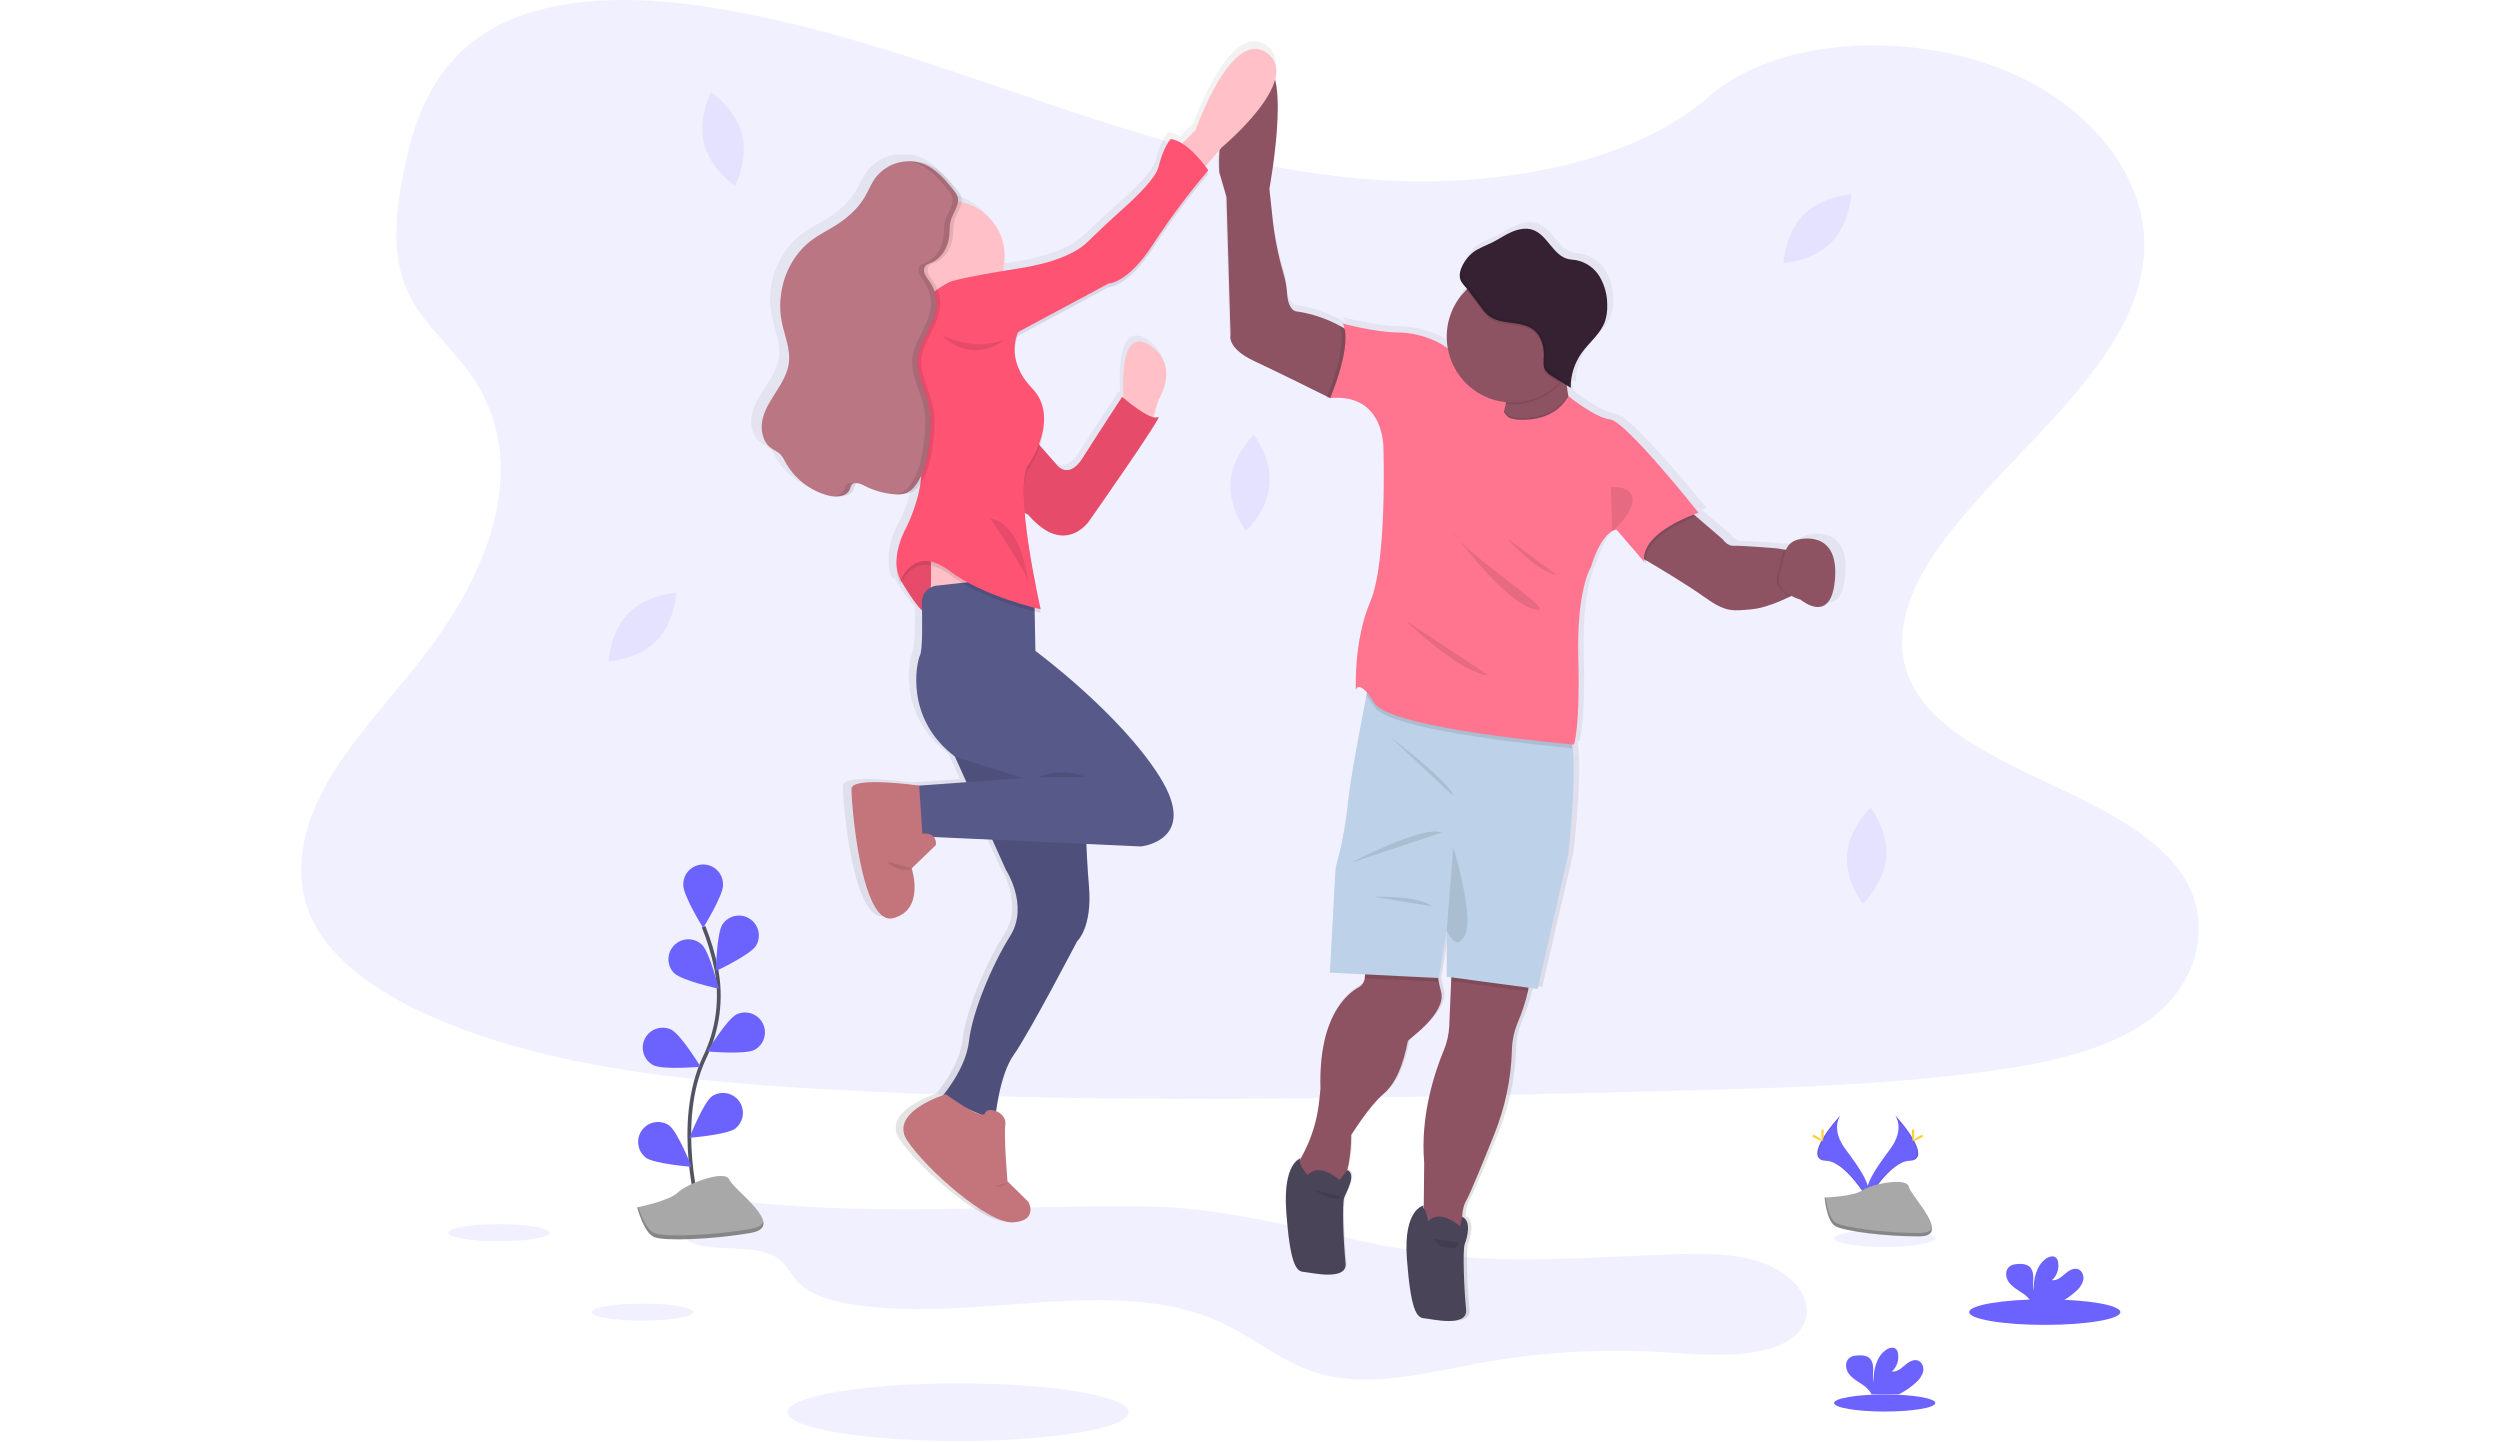
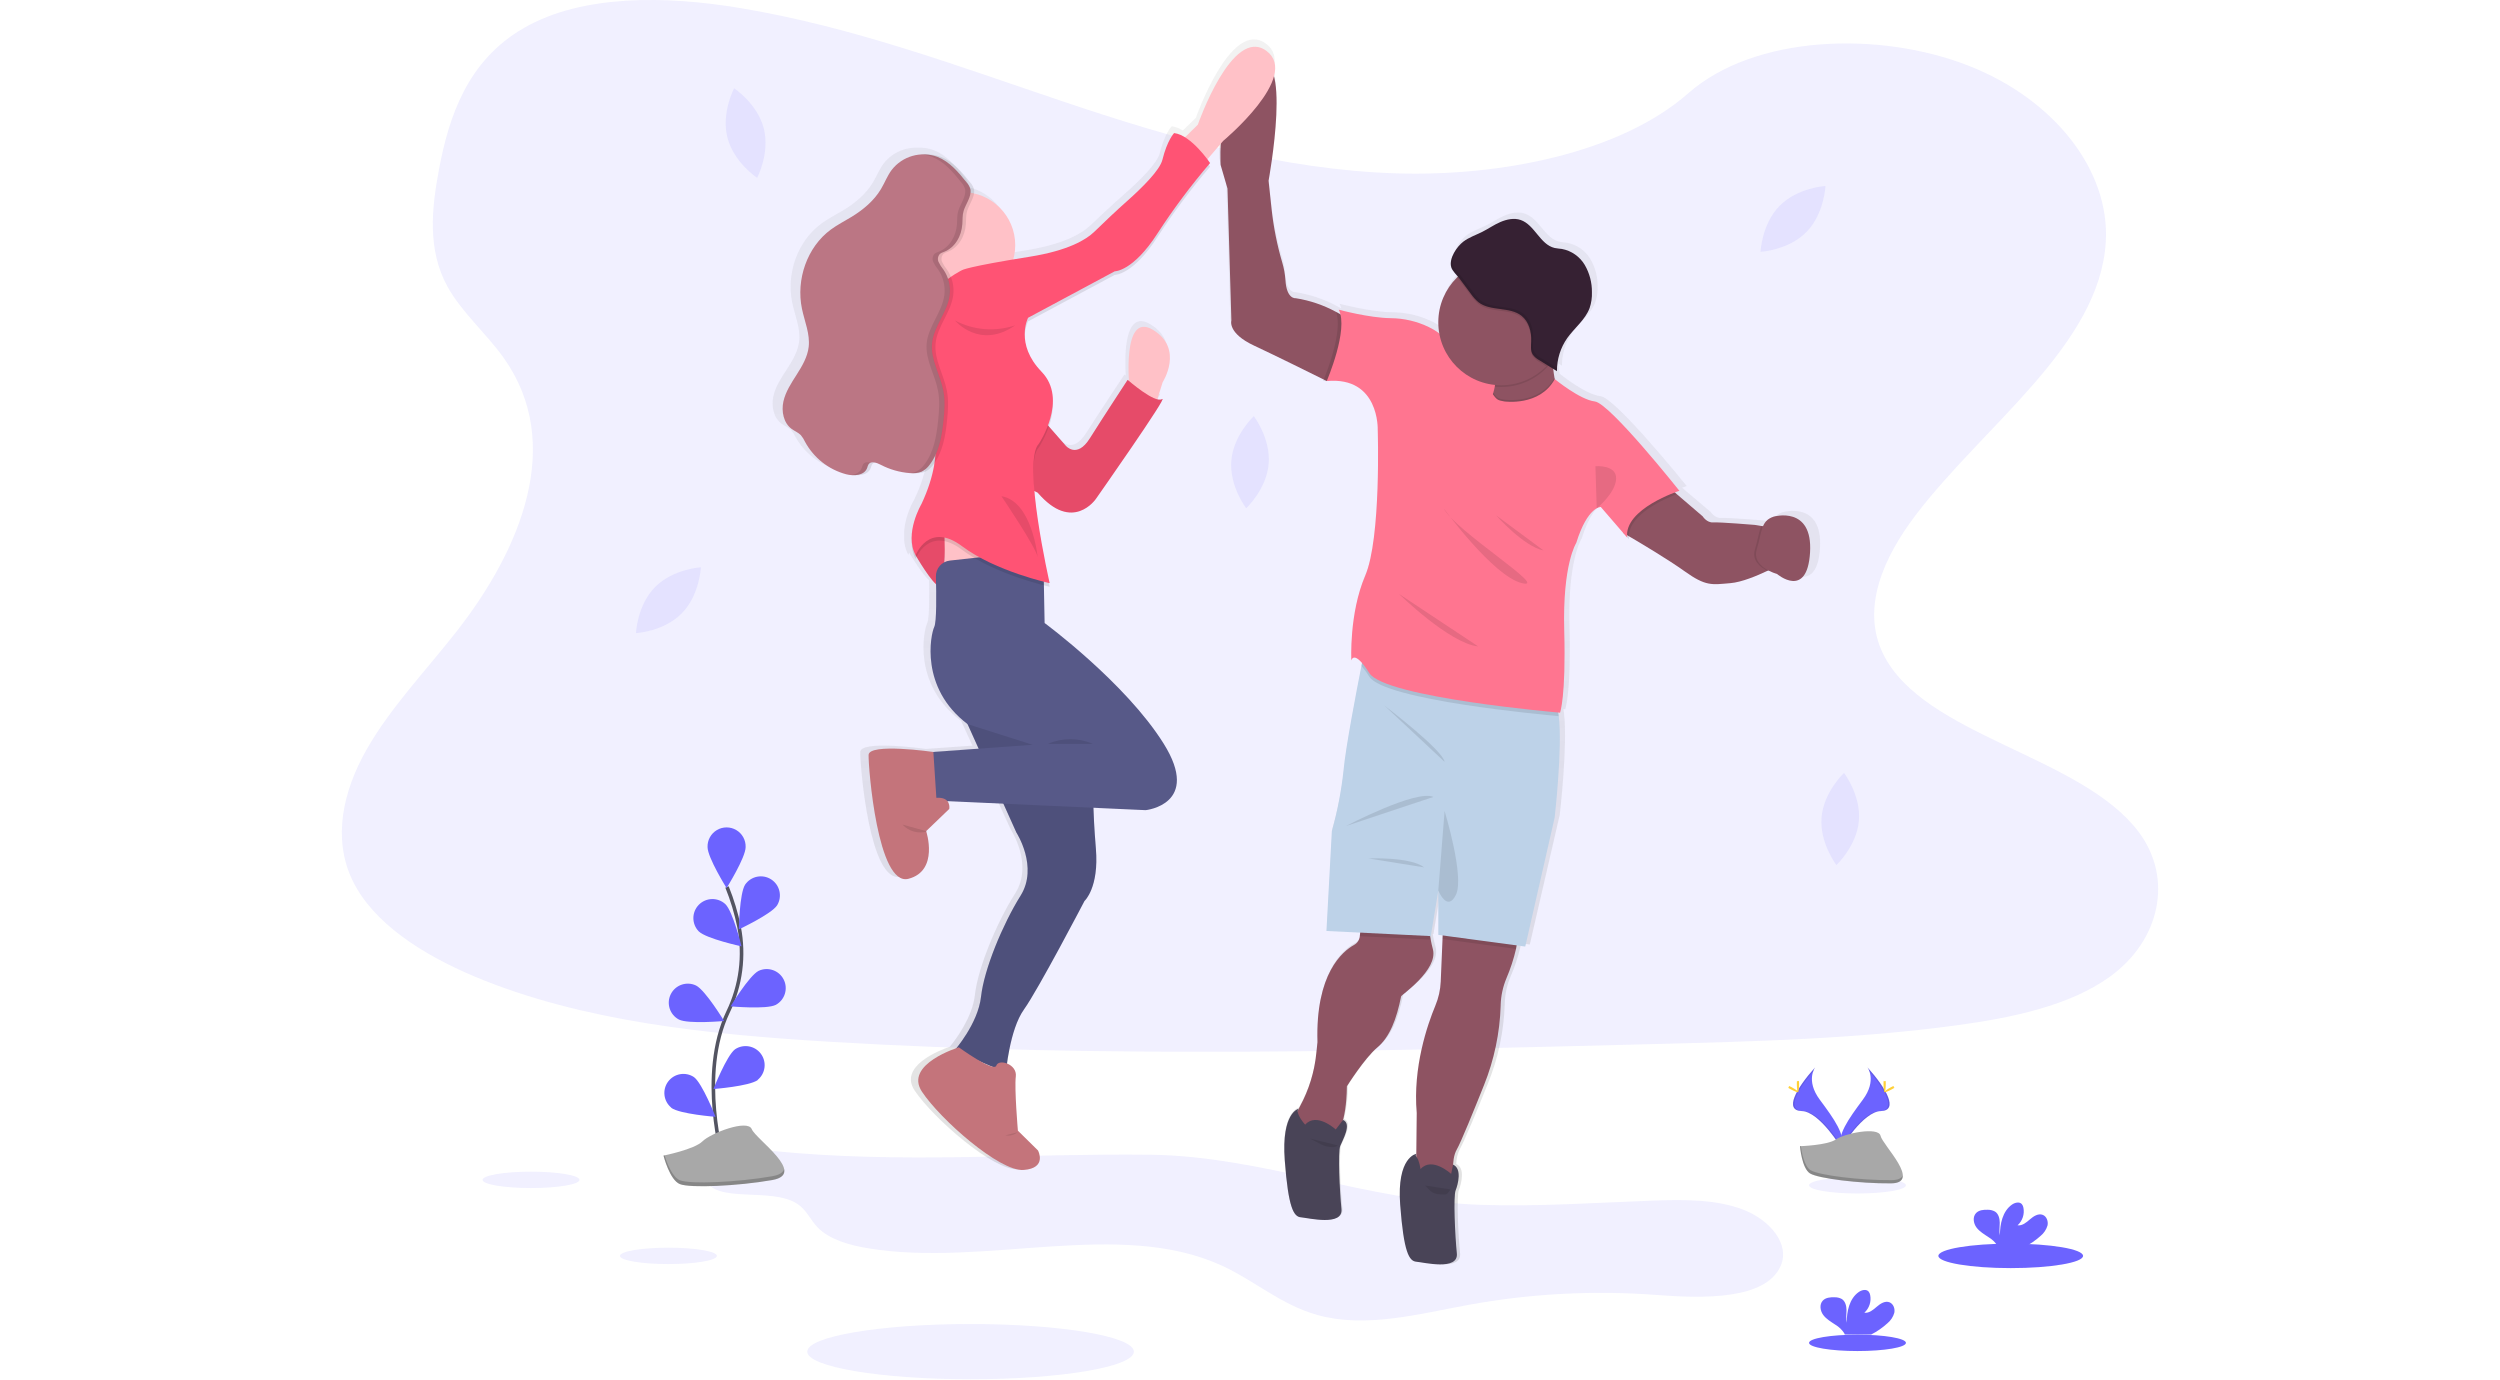
- <svg xmlns="http://www.w3.org/2000/svg" id="dcc22515-6e5c-427c-a472-433a07234f27" data-name="Layer 1" width="809.54" height="466.62" viewBox="0 0 1009.54 766.62">
+ <svg xmlns="http://www.w3.org/2000/svg" id="dcc22515-6e5c-427c-a472-433a07234f27" data-name="Layer 1" width="809.54" height="446.62" viewBox="0 0 1009.54 766.62">
  <defs>
    <linearGradient id="43242edf-68b9-436b-b935-0b4e021271d5" x1="625.8" y1="769.51" x2="625.8" y2="88.59" gradientUnits="userSpaceOnUse">
      <stop offset="0" stop-color="gray" stop-opacity="0.25" />
      <stop offset="0.54" stop-color="gray" stop-opacity="0.12" />
      <stop offset="1" stop-color="gray" stop-opacity="0.1" />
    </linearGradient>
  </defs>
  <path d="M335.05,706.45c-8.5-.86-17.38-1.78-25.43.47s-14.72,8.82-12.33,15.1c5.34,14,36.68,4.25,51.13,13.82,5.16,3.42,7.17,8.8,11.2,13,6.52,6.82,17.73,10,28.55,11.75,65,10.51,139.1-16.54,196.07,9.51,18.45,8.44,33,21.87,53.23,27.5,26.8,7.46,56.15-.51,83.88-5.62a410.28,410.28,0,0,1,104.89-5.5c25.93,2,60.42,2.67,68.72-16.16C900.3,758.21,889,744.73,874,739s-32.56-5.55-49.31-5c-32.33,1.16-64.67,3.5-97,2.36-62.52-2.22-121.58-27-182.46-27.82C474.33,707.68,406.28,713.63,335.05,706.45Z" transform="translate(-95.23 -66.69)" fill="#6c63ff" opacity="0.1" />
  <path d="M269.32,393c-10,10.11-10.61,25.61-10.61,25.61s15.49-.88,25.45-11S294.78,382,294.78,382,279.28,382.91,269.32,393Z" transform="translate(-95.23 -66.69)" fill="#6c63ff" opacity="0.1" />
  <path d="M309.57,143.24c3.53,13.75,16.48,22.3,16.48,22.3s7.23-13.73,3.7-27.48-16.48-22.29-16.48-22.29S306,129.5,309.57,143.24Z" transform="translate(-95.23 -66.69)" fill="#6c63ff" opacity="0.1" />
  <path d="M894.41,181.06c-10,10.11-10.62,25.61-10.62,25.61s15.5-.88,25.46-11,10.61-25.62,10.61-25.62S904.37,171,894.41,181.06Z" transform="translate(-95.23 -66.69)" fill="#6c63ff" opacity="0.1" />
  <path d="M589.62,322.74c-1.16,14.14,8.27,26.46,8.27,26.46s11.33-10.61,12.49-24.76S602.11,298,602.11,298,590.78,308.59,589.62,322.74Z" transform="translate(-95.23 -66.69)" fill="#6c63ff" opacity="0.1" />
  <path d="M917.68,521.05c-1.16,14.14,8.27,26.46,8.27,26.46s11.33-10.61,12.49-24.75-8.27-26.46-8.27-26.46S918.84,506.91,917.68,521.05Z" transform="translate(-95.23 -66.69)" fill="#6c63ff" opacity="0.1" />
  <path d="M681.78,163.07c-64.72-1.95-126.36-20-185.22-39.8S379.4,81.58,316.23,71.1c-40.63-6.74-87.1-7.69-119.83,11.16-31.51,18.13-41.69,49.44-47.16,78.49-4.12,21.85-6.54,44.85,4.74,65.31,7.84,14.21,21.74,26.15,31.36,39.75,33.47,47.35,9.81,105.73-26.45,152-17,21.69-36.75,42.37-49.88,65.46s-19.2,49.53-7.71,73.07c11.38,23.34,38.51,40.87,67.9,53.2,59.69,25,130,32.21,198.61,36.27,151.83,9,304.46,5.1,456.69,1.2,56.34-1.44,112.92-2.9,168.34-10.44,30.78-4.18,62.55-10.82,84.9-26.86,28.36-20.36,35.39-54.83,16.38-80.36-31.88-42.81-120-53.45-142.31-99.4-12.26-25.29.33-53.46,18.16-76.92,38.24-50.32,102.33-94.47,105.7-152,2.32-39.5-28.49-79.06-76.13-97.75-49.93-19.6-119.18-17.13-156,15.3C805.59,151.93,738.93,164.78,681.78,163.07Z" transform="translate(-95.23 -66.69)" fill="#6c63ff" opacity="0.1" />
  <path d="M896.32,351.32a9,9,0,0,0-6.14,5.41l-1-.16-3.73-.6s-19.76-1.63-23.45-1.38-6-3.39-6-3.39l-14.69-12.43-1.14-1c1.59-.6,2.58-.91,2.58-.91s-39.42-49-47.92-49.95-22.55-12.39-22.69-12.5l-.15-.78c-.31-1.65-.54-3.32-.71-5l2.09,1.28h0c0-.58,0-1.16.06-1.74h0a31.64,31.64,0,0,1,5.88-16.8c4.11-5.7,10.19-10.18,12.62-16.75a24.21,24.21,0,0,0,1.29-8.79,29.3,29.3,0,0,0-4.1-15.29,19.1,19.1,0,0,0-12.9-8.9c-1.4-.22-2.83-.25-4.21-.57-8.21-1.93-11.23-12.94-19.21-15.64-3.72-1.26-7.86-.43-11.45,1.13s-6.84,3.8-10.35,5.53-7.49,3-10.68,5.45c-.33.25-.68.55-1,.86h0l-.63.61h0a22.64,22.64,0,0,0-3.41,4.45l-.15.25c-.1.17-.19.35-.28.53s-.15.28-.21.42-.16.32-.23.48l-.21.48-.18.46c-.06.17-.13.34-.18.52s-.1.29-.14.44l-.15.53-.09.43c0,.18-.07.37-.1.55s0,.27,0,.4,0,.38,0,.57,0,.25,0,.37,0,.4,0,.61,0,.2,0,.3a6.09,6.09,0,0,0,.18.87v0c.54,1.84,2.4,3.72,3.82,5.36-.16.15-.32.29-.48.45a34.86,34.86,0,0,0-10.67,25.11,34.4,34.4,0,0,0,.57,6.21,33.32,33.32,0,0,0-5.83-3.53,50.89,50.89,0,0,0-21.69-5c-12.25-.14-29.46-4.74-29.46-4.74a11.7,11.7,0,0,1,1,2.65c-.75-.43-1.56-.89-2.45-1.37a71.82,71.82,0,0,0-23-7.7s-5.1.71-5.78-10a45.41,45.41,0,0,0-1.8-9.87,168.22,168.22,0,0,1-6.06-30L610,163.52s7.7-41,3.07-58.48c1.49-5.48.65-10.5-4.26-14.11-19.37-14.26-38.91,41.24-38.91,41.24l-7.26,7.05a15.58,15.58,0,0,0-6.16-2.35s-3.91,4-6.63,14.92c-1.44,5.79-11.28,15.46-20.18,23.25-6.32,5.53-12.42,11.28-18.51,17.05-4.5,4.28-14.53,10.4-36.41,13.86-3.43.54-6.55,1.05-9.4,1.52a29.33,29.33,0,0,0,1.1-7.94,29.78,29.78,0,0,0-23.36-28.93,7.46,7.46,0,0,0,0-2.11,8.74,8.74,0,0,0-2.21-4c-4.61-5.7-9.61-11.56-16.47-14.26a21.45,21.45,0,0,0-8.89-1.43h-1.52c-.31,0-.61,0-.92,0h0a22.78,22.78,0,0,0-16.66,8.68c-2.46,3.29-3.94,7.19-6.06,10.7-3.94,6.5-10,11.51-16.57,15.47-3.95,2.39-8.1,4.45-11.83,7.16-13.53,9.83-19.77,28-16.37,44.24,1.5,7.13,4.67,14.15,3.82,21.38-.67,5.61-3.69,10.65-6.77,15.41s-6.34,9.6-7.56,15.11.06,12,4.68,15.34c1.7,1.22,3.76,2,5.21,3.48a16.7,16.7,0,0,1,2.4,3.76,37.42,37.42,0,0,0,23.27,18.08,17,17,0,0,0,4.76.52h.17l.31,0c3.67.23,7.43-.75,8.66-4a9.08,9.08,0,0,1,.83-2.12,2.49,2.49,0,0,1,1.45-1,13.32,13.32,0,0,1,3.39,1.28A43.12,43.12,0,0,0,406.69,327a23.2,23.2,0,0,0,2.89.05,12.78,12.78,0,0,0,5.89-.84,12.62,12.62,0,0,0,4.53-3.88c.26-.33.5-.68.75-1a82.71,82.71,0,0,1-7.38,23s-6,10-5.57,20.08a20.17,20.17,0,0,0,2.25,10.6s.17-.44.52-1.13c1.72,2.88,7.36,12.09,11.06,15.32.18,9.51.14,21.42-1.05,23.87-2,4.19-8.32,34,18.86,54.33l6.27,13.73-25.81,1.83c-2.61-.36-36.36-4.9-36.53,1.71-.17,6.87,5.1,73.77,22.6,69.24,16.31-4.22,10.93-23.73,10.12-26.35l.58-.16-.64-.18,13.05-12.37a5.78,5.78,0,0,0-1-4.29l.13-.07,31.52,1.41L467.14,528s12.57,19.12,2.38,35.21-20.73,41.25-22.43,56.51c-1.39,12.48-10.63,24.74-13.94,28.78-5.91,2-28.58,10.9-19.53,24.37,10.36,15.42,44,44.77,57.6,43.76s8.15-10.9,8.15-10.9L468,694.71s-2-23.48-1.19-30.35c.44-3.57-2.19-6.14-5-7.23,1.07-7.65,3.78-22.15,9.6-30.16,8.15-11.24,34.32-60.7,34.32-60.7s8.32-7.38,6.45-29.34c-.75-8.86-1.17-16.64-1.41-22.79l29.62,1.33s31.77-3.19,10.19-37.23-67.45-67.4-67.45-67.4l-.41-21.07c2.08.52,3.3.78,3.3.78s-.18-.76-.48-2.12l.48.11s-6.63-28.69-8.67-51.5l1.87.86c19.71,22.81,33,3.53,33,3.53s41.63-58.52,37.55-55.84a3.54,3.54,0,0,1-2.74.17l3-9.56s12.29-18.78-5.55-29.34c-14.56-8.62-14.18,18.4-13.55,28.61l-.72-.61s-13.93,21-21.41,32.7-13.76,4-13.76,4l-9.45-10.65a37.41,37.41,0,0,0,2.25-13.32,22.63,22.63,0,0,0-6.39-17.28c-7.21-7.35-9.32-14.47-9.54-19.95a21.12,21.12,0,0,1,1.89-8.22l49.11-26s10.36.16,24.29-21.3a368.42,368.42,0,0,1,29.74-39.23s-.29-.42-.79-1.11c.5-.59.79-.91.79-.91s-.57-.83-1.54-2.11l7.57-8.73a112,112,0,0,0-.09,11.85l3.92,13.25,2.2,73.77s-2.38,7,12.92,14.09c12.94,6,33.44,16,39.42,18.95-.22.54-.35.83-.35.83l1.78-.12.26.12h0c29.89-2.68,28.87,27.16,28.87,27.16s2,60.7-7.13,81.83-7.82,47.28-7.82,47.28.91-4.46,6,1.37c-.1.51-.21,1.06-.33,1.63-2.92,14.63-9,45.75-10.13,58.37a204.52,204.52,0,0,1-6.63,34l-3,55.83,19.11.93-.21,2a6.28,6.28,0,0,1-3.24,4.87c-6.54,3.55-22,16-20.76,54.42l-.66,6.18a77.64,77.64,0,0,1-9.33,29.81c-.44.78-.83,1.53-1.16,2.25a1.84,1.84,0,0,1,.52-1.07s-9.93,2.06-7.89,28.89,5.1,31.52,9.18,31.85,24,5.2,22.93-4.69-2-31.86-.68-35.21,6.74-12.39,1.6-14.57h0a76.64,76.64,0,0,0,2.15-18.8s10-15.76,17.15-21.63,11-15.84,13.59-28.67c.18-.84,21.07-14.76,18-26.32-.54-2-.93-3.77-1.23-5.37-.13-.71-.24-1.38-.34-2l.37,0,4.25-25.49v24.82l2.52.33-.09,2-1.07,23.8a39.18,39.18,0,0,1-3,13.48c-4.5,10.65-12.8,34.36-10.54,60l-.24,22.86c-.72.14-11.1,2.59-9.13,28.5,2,26.82,5.09,31.52,9.17,31.85s24,5.2,22.94-4.69-2-31.86-.68-35.21,3.7-12.21-1.44-14.39a19.16,19.16,0,0,1,2.14-8.63c2.24-3.81,9.72-21.92,15.35-35.85a128.31,128.31,0,0,0,9.45-44.33c0-.17,0-.34,0-.51a41.56,41.56,0,0,1,3.25-14.93,96.28,96.28,0,0,0,5.44-16.41c.14-.67.25-1.32.35-2l4.88.65,16.66-72.1s4.56-39.08,2.33-56.73c-.09-.73-.19-1.4-.31-2.05l1,.09s3.4-8.71,2.38-45.94,6.8-49,6.8-49c4.22-13.38,8.88-17.86,11.6-19.36h0a4.91,4.91,0,0,1,2.33-.76l12.61,14.43h0l2.32,2.66a.86.86,0,0,0,0-.16l1,1.17a10.78,10.78,0,0,1-.08-1.79c6.73,3.91,22.28,13.05,31.56,19.61,12.1,8.55,15.42,7.55,26,6.66,6.42-.53,15.1-4.13,20.92-6.87l.53-.25a25.54,25.54,0,0,0,4.92,2s17.08,14.47,18.73-11.94S896.32,351.32,896.32,351.32Zm-443,307.56a24.7,24.7,0,0,1-5-2.11ZM426.58,373l.06,3.75-.26.12C426.46,375.55,426.52,374.25,426.58,373ZM693.72,707.72l0,1.46A1.07,1.07,0,0,1,693.72,707.72Z" transform="translate(-95.23 -66.69)" fill="url(#43242edf-68b9-436b-b935-0b4e021271d5)" />
  <rect x="624.01" y="201.63" width="29" height="30.5" fill="#ff7590" />
  <path d="M684,620.49c-2.55,12.75-6.33,22.66-13.33,28.5s-16.83,21.5-16.83,21.5c-.17,20.83-5.67,27.16-5.67,27.16l-5.67,1.5h-14s-2.5-7-3-11.16c-.17-1.39.82-3.72,2.2-6.22a77.92,77.92,0,0,0,9.15-29.63l.65-6.15c-1.18-38.17,14-50.56,20.37-54.09a6.24,6.24,0,0,0,3.17-4.84h0l1.13-10.91L699.83,578s-.8,3.32.63,11c.29,1.59.68,3.36,1.2,5.33C704.66,605.82,684.16,619.65,684,620.49Z" transform="translate(-95.23 -66.69)" fill="#8e5362" />
  <path d="M747.86,594.13a97.09,97.09,0,0,1-5.33,16.31,41.88,41.88,0,0,0-3.2,14.84c0,.17,0,.34,0,.51a129.17,129.17,0,0,1-9.27,44.06c-5.53,13.84-12.86,31.85-15.06,35.64-3.66,6.33-1.5,17-1.5,17l-21.2-1.5.37-35.67c-2.21-25.47,5.93-49,10.34-59.63a39.08,39.08,0,0,0,3-13.39l1-23.66.31-7s37.48-5.33,40.64,3.17C748.83,587.06,748.62,590.41,747.86,594.13Z" transform="translate(-95.23 -66.69)" fill="#8e5362" />
  <path d="M700.46,589,661,587.06l1.13-10.91L699.83,578S699,581.31,700.46,589Z" transform="translate(-95.23 -66.69)" opacity="0.1" />
  <path d="M747.86,594.13,707,588.64l.31-7s37.48-5.33,40.64,3.17C748.83,587.06,748.62,590.41,747.86,594.13Z" transform="translate(-95.23 -66.69)" opacity="0.1" />
  <path d="M769.33,521.15,753,592.82l-48.33-6.5V561.65L700.49,587l-58-2.84,3-55.5a205.85,205.85,0,0,0,6.5-33.83c1.13-12.54,7.07-43.47,9.94-58,1-4.79,1.56-7.81,1.56-7.81s99.34,20.66,105.84,28.16c1.11,1.28,1.84,4,2.29,7.61C773.8,482.31,769.33,521.15,769.33,521.15Z" transform="translate(-95.23 -66.69)" fill="#bdd2e8" />
  <path d="M653.33,525.82s39.1-20.5,48.63-16.17Z" transform="translate(-95.23 -66.69)" opacity="0.1" />
  <path d="M674.66,458.82s32.5,24.67,33.5,31.33Z" transform="translate(-95.23 -66.69)" opacity="0.1" />
  <path d="M665.83,543.82s23.5-1,31,5Z" transform="translate(-95.23 -66.69)" opacity="0.1" />
  <path d="M708.16,517.44S719.33,554,714.49,564s-9.83-2.34-9.83-2.34Z" transform="translate(-95.23 -66.69)" opacity="0.1" />
  <path d="M692.47,708s-11,1.67-9,28.33,5,31.34,9,31.67,23.5,5.17,22.5-4.67-2-31.66-.67-35,3.63-12.13-1.41-14.3l-1.09,5.14s-10.67-9.84-17-2.67a27.7,27.7,0,0,0-1.31-5.13C692.86,709.81,691.48,709,692.47,708Z" transform="translate(-95.23 -66.69)" fill="#494457" />
  <path d="M893.78,380.82s-2.52,1.41-6.22,3.17c-5.71,2.72-14.22,6.3-20.52,6.83-10.38.88-13.63,1.88-25.5-6.62-9.11-6.52-24.36-15.61-31-19.49L807.65,363l-.29-.17,0-.12,5.51-15.14,19.5-10.37,4.84,4.15,14.41,12.35s2.25,3.62,5.88,3.37,23,1.37,23,1.37l3.66.6,7.71,1.28Z" transform="translate(-95.23 -66.69)" fill="#8e5362" />
  <path d="M893.78,380.82s-2.52,1.41-6.22,3.17c-3.91-2-8.77-5.75-6.9-11.92,1.69-5.55,2.15-9.88,3.54-13l7.71,1.28Z" transform="translate(-95.23 -66.69)" opacity="0.1" />
  <path d="M891.16,353.82s21.75-6.25,20.13,20-18.38,11.88-18.38,11.88-14.25-3.75-11.25-13.63S883.79,356.2,891.16,353.82Z" transform="translate(-95.23 -66.69)" fill="#8e5362" />
  <path d="M665.66,268.82,643,278.34l-.35.15-.25-.12-1.41-.71c-5.86-2.92-26-12.91-38.67-18.84-15-7-12.67-14-12.67-14l-2.16-73.33-3.84-13.17s-2.71-44.64,19-55.83,7.67,64.66,7.67,64.66L612,182.91a168.78,168.78,0,0,0,5.95,29.77,46.24,46.24,0,0,1,1.76,9.81c.67,10.66,5.67,9.95,5.67,9.95a69.61,69.61,0,0,1,22.54,7.66,56.38,56.38,0,0,1,7.46,4.72Z" transform="translate(-95.23 -66.69)" fill="#8e5362" />
  <path d="M746.33,303.82l-19.34-2s5.7-8.48,8.21-16.73a28.42,28.42,0,0,0,.85-3.45c.58-3.27.43-6.3-1.06-8.49-5.66-8.33,33.67-20,33.67-20a96.07,96.07,0,0,0-.43,13.88,70.23,70.23,0,0,0,1,9.61c1.19,6.47,3.56,12.56,8.08,15.68C789.66,300.82,746.33,303.82,746.33,303.82Z" transform="translate(-95.23 -66.69)" fill="#8e5362" />
  <path d="M746.33,303.82l-19.34-2s5.7-8.48,8.21-16.73c2.23,3.17,3,3.1,6.13,3.73,0,0,19.52,2.89,27.92-12.18,1.19,6.47,3.56,12.56,8.08,15.68C789.66,300.82,746.33,303.82,746.33,303.82Z" transform="translate(-95.23 -66.69)" opacity="0.1" />
  <path d="M810.58,364.71a10.71,10.71,0,0,0,.08,1.78l-3-3.49-.25-.29,5.51-15.14,19.5-10.37,4.84,4.15C830.33,344,810.89,352.41,810.58,364.71Z" transform="translate(-95.23 -66.69)" opacity="0.1" />
  <path d="M665.66,268.82,643,278.34l-.6,0-1.75.12s.13-.29.34-.83c1.89-4.59,10.66-27,6.87-37.56a56.38,56.38,0,0,1,7.46,4.72Z" transform="translate(-95.23 -66.69)" opacity="0.1" />
  <path d="M771.62,464.76c-8.82-.79-97.06-8.95-105.29-21.94a45.64,45.64,0,0,0-4.4-6c1-4.79,1.56-7.81,1.56-7.81s99.34,20.66,105.84,28.16C770.44,458.43,771.17,461.14,771.62,464.76Z" transform="translate(-95.23 -66.69)" opacity="0.1" />
  <path d="M741.33,289.82s19.73,2.92,28.07-12.41c0,0,13.93,11.44,22.26,12.42s47,49.66,47,49.66-31,10-29,26l-14.67-17s-7.33-.34-13.66,20c0,0-7.67,11.66-6.67,48.66s-2.33,45.67-2.33,45.67-97.34-8.33-106-22-10-7-10-7-1.34-26,7.66-47,7-81.33,7-81.33,1-29.67-28.33-27c0,0,12.33-28.67,6.67-39.67,0,0,16.87,4.58,28.89,4.72a49.42,49.42,0,0,1,21.28,5c3.61,1.77,6.94,4,8.83,6.66,5.66,8,15,4.34,15,4.34a151.41,151.41,0,0,0,8.7,21.33c.39.73.78,1.45,1.18,2.14.58,1,1.18,2,1.78,2.82C737.39,289.26,738.07,289.17,741.33,289.82Z" transform="translate(-95.23 -66.69)" fill="#ff7590" />
  <path d="M768.23,267a34.24,34.24,0,0,1-3.54,4.25,34.89,34.89,0,0,1-25,10.54,35.91,35.91,0,0,1-3.61-.18c.58-3.27.43-6.3-1.06-8.49-5.66-8.33,33.67-20,33.67-20A96.07,96.07,0,0,0,768.23,267Z" transform="translate(-95.23 -66.69)" opacity="0.1" />
  <path d="M774.66,245.82a35,35,0,1,1-35-35A34.87,34.87,0,0,1,774.66,245.82Z" transform="translate(-95.23 -66.69)" fill="#8e5362" />
  <path d="M792,325.82l.72,23.42s10.45-8.42,10.78-16.42S792,325.82,792,325.82Z" transform="translate(-95.23 -66.69)" opacity="0.1" />
  <path d="M707.66,349.24s27.5,37.75,43.5,41.58S713.66,361.48,707.66,349.24Z" transform="translate(-95.23 -66.69)" opacity="0.1" />
  <path d="M736.83,353.17s15.33,17.32,26.33,19.48Z" transform="translate(-95.23 -66.69)" opacity="0.1" />
  <path d="M682.83,396.82s28,27.5,44,29.17Z" transform="translate(-95.23 -66.69)" opacity="0.1" />
  <path d="M774.66,245.82a34.87,34.87,0,0,1-10,24.46l-3.84-2.39a10.62,10.62,0,0,1-3.74-3.25c-1.27-2.12-.9-4.78-.8-7.25.21-5.23-1.23-10.89-5.32-14.16-6.63-5.31-17.26-2.37-24-7.58a23.66,23.66,0,0,1-4.25-4.73l-6.32-8.47c-.38-.5-.84-1-1.33-1.59a35,35,0,0,1,59.54,25Z" transform="translate(-95.23 -66.69)" opacity="0.1" />
  <path d="M718.57,201c3.13-2.39,6.95-3.65,10.47-5.41s6.63-4,10.15-5.5,7.59-2.38,11.24-1.13c7.83,2.69,10.79,13.63,18.84,15.55,1.36.32,2.76.35,4.13.56a18.8,18.8,0,0,1,12.65,8.85,29.46,29.46,0,0,1,4,15.21,24.37,24.37,0,0,1-1.27,8.73c-2.38,6.53-8.35,11-12.38,16.65A31.66,31.66,0,0,0,770.61,273l-9.76-6.07a10.52,10.52,0,0,1-3.74-3.25c-1.27-2.12-.9-4.78-.8-7.25.21-5.23-1.23-10.89-5.31-14.16-6.64-5.31-17.27-2.37-24-7.58a23.66,23.66,0,0,1-4.25-4.73l-6.32-8.47c-1.37-1.84-4-4.13-4.6-6.37C710.5,210.3,715.05,203.71,718.57,201Z" transform="translate(-95.23 -66.69)" fill="#362133" />
  <path d="M761.94,265.8a10.52,10.52,0,0,1-3.74-3.25c-1.27-2.12-.9-4.78-.8-7.25.21-5.23-1.23-10.89-5.32-14.16-6.63-5.31-17.26-2.37-24-7.58a23.66,23.66,0,0,1-4.25-4.73l-6.32-8.47c-1.38-1.84-4-4.13-4.6-6.37-1.09-3.86,1.67-8.89,4.62-12.11-3.31,3.06-6.94,8.87-5.71,13.2.64,2.24,3.23,4.53,4.6,6.37l6.32,8.47a23.66,23.66,0,0,0,4.25,4.73c6.71,5.21,17.34,2.27,24,7.58,4.08,3.27,5.52,8.93,5.31,14.16-.1,2.47-.47,5.13.8,7.25a10.52,10.52,0,0,0,3.74,3.25l9.76,6.07c0-.58,0-1.16.06-1.73Z" transform="translate(-95.23 -66.69)" opacity="0.1" />
  <path d="M627.07,682.94s-9.74,2-7.74,28.71,5,31.34,9,31.67,23.5,5.17,22.5-4.67-2-31.66-.67-35,6.61-12.31,1.57-14.48l-4.07,5.32s-10.67-9.84-17-2.67C630.66,691.82,624.74,685.27,627.07,682.94Z" transform="translate(-95.23 -66.69)" fill="#494457" />
  <path d="M633.23,699.5c2.11,1,4.08,2.22,6.18,3.22a13.87,13.87,0,0,0,6.71,1.58,4.68,4.68,0,0,0,2.74-.95" transform="translate(-95.23 -66.69)" opacity="0.1" />
  <path d="M697.33,725.62c1.25,1.15,2.22,2.62,3.63,3.57,2,1.34,4.56,1.42,7,1.45a2.84,2.84,0,0,0,1.2-.15,2.92,2.92,0,0,0,1.07-1l1.31-1.69" transform="translate(-95.23 -66.69)" opacity="0.1" />
  <path d="M533,282.15s-4.5-42.66,13-32.16,5.45,29.16,5.45,29.16l-4.11,13.17Z" transform="translate(-95.23 -66.69)" fill="#ffc1c7" />
  <path d="M561,145.82,571,136s19.17-55.17,38.17-41-24.08,50-24.08,50l-11.42,13.33Z" transform="translate(-95.23 -66.69)" fill="#ffc1c7" />
  <path d="M414.66,364l-.5,11.33s9.17,16,13,17.17,3.5-33.84,3.5-33.84Z" transform="translate(-95.23 -66.69)" fill="#ff5374" />
  <path d="M414.66,364l-.5,11.33s9.17,16,13,17.17,3.5-33.84,3.5-33.84Z" transform="translate(-95.23 -66.69)" opacity="0.1" />
  <polygon points="334.76 284.87 335.44 326.63 381.93 326.63 378.43 302.3 334.76 284.87" fill="#ffc1c7" />
  <path d="M440.83,455.82,443,469.15l27.17,60.34s12.33,19,2.33,35-20.33,41-22,56.16-14.83,30-14.83,30l28.67,12.17s2-23.83,10-35S508,567.49,508,567.49s8.17-7.34,6.34-29.17-1.67-37.17-1.67-37.17l-2.83-34.83Z" transform="translate(-95.23 -66.69)" fill="#575988" />
  <path d="M440.83,455.82,443,469.15l27.17,60.34s12.33,19,2.33,35-20.33,41-22,56.16-14.83,30-14.83,30l28.67,12.17s2-23.83,10-35S508,567.49,508,567.49s8.17-7.34,6.34-29.17-1.67-37.17-1.67-37.17l-2.83-34.83Z" transform="translate(-95.23 -66.69)" opacity="0.1" />
  <path d="M438.16,648.82s-30.67,9.33-20.5,24.67,43.17,44.5,56.5,43.5,8-10.84,8-10.84l-11.17-11s-2-23.33-1.16-30.16-9.5-10-10.84-6S438.16,648.82,438.16,648.82Z" transform="translate(-95.23 -66.69)" fill="#c4747b" />
  <path d="M457.49,375.58l-24.31,2.69a8.72,8.72,0,0,0-7.76,8.89c.26,9.72.43,25.18-.93,28-2,4.17-8.16,33.84,18.5,54l36.17,11.5-58,4.17L423,517l9-5,110,5s31.17-3.17,10-37-66.16-67-66.16-67l-.5-26.34L482,379Z" transform="translate(-95.23 -66.69)" fill="#575988" />
  <path d="M487.66,480.15a31.24,31.24,0,0,1,25,0Z" transform="translate(-95.23 -66.69)" opacity="0.1" />
  <path d="M424,484.65s-35.83-5.16-36,1.67,5,73.33,22.17,68.83,9.83-26.5,9.83-26.5l12.84-12.33s1.33-6.83-7.17-6.17Z" transform="translate(-95.23 -66.69)" fill="#c4747b" />
  <path d="M483.33,298.15l14.16,16.17s6.17,7.67,13.5-4,21-32.5,21-32.5,15.17,13.33,19.17,10.67S514.33,344,514.33,344s-13,19.16-32.34-3.5l-5.66-2.67Z" transform="translate(-95.23 -66.69)" fill="#ff5374" />
  <path d="M483.33,298.15l14.16,16.17s6.17,7.67,13.5-4,21-32.5,21-32.5,15.17,13.33,19.17,10.67S514.33,344,514.33,344s-13,19.16-32.34-3.5l-5.66-2.67Z" transform="translate(-95.23 -66.69)" opacity="0.1" />
  <circle cx="344.78" cy="136.25" r="29.5" fill="#ffc1c7" />
  <path d="M440,218.82s-25.35,12-22.35,33,3.5,47.5,3.5,47.5,11.51,17-3.75,49.5c0,0-9.75,16.5-3.25,28.5,0,0,7.21-19,25.85-5s48.65,20.5,48.65,20.5-15.5-68-6-77.5c0,0,16.5-24.5,1.5-40s-7.5-30-7.5-30l48.17-25.83s10.16.16,23.83-21.17a367.33,367.33,0,0,1,29.17-39s-10.34-15.5-20-16.67c0,0-3.84,4-6.5,14.84-1.42,5.75-11.07,15.36-19.8,23.11-6.2,5.5-12.18,11.21-18.15,17-4.42,4.25-14.26,10.33-35.72,13.77C442.33,217,440,218.82,440,218.82Z" transform="translate(-95.23 -66.69)" opacity="0.1" />
  <path d="M440,216.82s-25.35,12-22.35,33,3.5,47.5,3.5,47.5,11.51,17-3.75,49.5c0,0-9.75,16.5-3.25,28.5,0,0,7.21-19,25.85-5s48.65,20.5,48.65,20.5-15.5-68-6-77.5c0,0,16.5-24.5,1.5-40s-7.5-30-7.5-30l48.17-25.83s10.16.16,23.83-21.17a367.33,367.33,0,0,1,29.17-39s-10.34-15.5-20-16.67c0,0-3.84,4-6.5,14.84-1.42,5.75-11.07,15.36-19.8,23.11-6.2,5.5-12.18,11.21-18.15,17-4.42,4.25-14.26,10.33-35.72,13.77C442.33,215,440,216.82,440,216.82Z" transform="translate(-95.23 -66.69)" fill="#ff5374" />
  <path d="M461.83,342.49s19.66,29,20.16,34C482,376.49,479,345.32,461.83,342.49Z" transform="translate(-95.23 -66.69)" opacity="0.1" />
  <path d="M436,244.82s13.71,16.5,33.52,2.67A42.49,42.49,0,0,1,436,244.82Z" transform="translate(-95.23 -66.69)" opacity="0.1" />
  <path d="M446.63,172.09a8.85,8.85,0,0,0-2.16-4c-4.52-5.67-9.43-11.49-16.16-14.18a22.34,22.34,0,0,0-25.49,7.26c-2.42,3.26-3.86,7.14-5.95,10.63-3.86,6.46-9.83,11.44-16.25,15.38-3.87,2.37-7.95,4.42-11.6,7.11-13.27,9.77-19.4,27.83-16.06,44,1.47,7.08,4.58,14.06,3.74,21.25-.65,5.58-3.62,10.58-6.63,15.32s-6.22,9.54-7.42,15,.06,11.93,4.59,15.24c1.67,1.22,3.68,2,5.11,3.46a16.61,16.61,0,0,1,2.35,3.74,36.77,36.77,0,0,0,22.83,18c4.3,1.13,10.07.72,11.64-3.44a9,9,0,0,1,.81-2.11c1.42-2,4.55-.88,6.75.27a41.79,41.79,0,0,0,16.13,4.63,13.45,13.45,0,0,0,6.61-.79,12.21,12.21,0,0,0,4.45-3.85c5.26-6.85,6.77-15.8,7.67-24.39.59-5.59,1-11.28-.07-16.8-1.7-8.86-7.09-17.14-6.29-26.12.85-9.6,8.64-17.45,9.83-27a20.59,20.59,0,0,0-3.51-14.19,20.29,20.29,0,0,1-2.67-4.18,4.15,4.15,0,0,1,.8-4.59,7,7,0,0,1,2.08-1c6.43-2.47,9.86-8.91,10.32-15.5.18-2.5,0-4.8.69-7.24C443.87,180.23,447.2,176.11,446.63,172.09Z" transform="translate(-95.23 -66.69)" opacity="0.1" />
  <path d="M444.63,172.09a8.85,8.85,0,0,0-2.16-4c-4.52-5.67-9.43-11.49-16.16-14.18a22.34,22.34,0,0,0-25.49,7.26c-2.42,3.26-3.86,7.14-5.95,10.63-3.86,6.46-9.83,11.44-16.25,15.38-3.87,2.37-7.95,4.42-11.6,7.11-13.27,9.77-19.4,27.83-16.06,44,1.47,7.08,4.58,14.06,3.74,21.25-.65,5.58-3.62,10.58-6.63,15.32s-6.22,9.54-7.42,15,.06,11.93,4.59,15.24c1.67,1.22,3.68,2,5.11,3.46a16.61,16.61,0,0,1,2.35,3.74,36.77,36.77,0,0,0,22.83,18c4.3,1.13,10.07.72,11.64-3.44a9,9,0,0,1,.81-2.11c1.42-2,4.55-.88,6.75.27a41.79,41.79,0,0,0,16.13,4.63,13.45,13.45,0,0,0,6.61-.79,12.21,12.21,0,0,0,4.45-3.85c5.26-6.85,6.77-15.8,7.67-24.39.59-5.59,1-11.28-.07-16.8-1.7-8.86-7.09-17.14-6.29-26.12.85-9.6,8.64-17.45,9.83-27a20.59,20.59,0,0,0-3.51-14.19,20.29,20.29,0,0,1-2.67-4.18,4.15,4.15,0,0,1,.8-4.59,7,7,0,0,1,2.08-1c6.43-2.47,9.86-8.91,10.32-15.5.18-2.5,0-4.8.69-7.24C441.87,180.23,445.2,176.11,444.63,172.09Z" transform="translate(-95.23 -66.69)" fill="#bb7684" />
  <g opacity="0.1">
    <path d="M385,324.7a9.43,9.43,0,0,0-.82,2.11c-.93,2.48-3.36,3.62-6.07,3.9,3.77.38,7.8-.53,9.07-3.9a9.43,9.43,0,0,1,.82-2.11,2.5,2.5,0,0,1,1-.85C387.48,323.41,385.92,323.43,385,324.7Z" transform="translate(-95.23 -66.69)" />
    <path d="M444.68,172.08a8.63,8.63,0,0,0-2.16-4c-4.52-5.67-9.43-11.49-16.16-14.18a21,21,0,0,0-9.2-1.38,20.42,20.42,0,0,1,6.2,1.38c6.73,2.69,11.64,8.51,16.16,14.18a8.63,8.63,0,0,1,2.16,4c.57,4-2.75,8.15-3.85,11.85-.73,2.44-.52,4.73-.69,7.24-.47,6.58-3.89,13-10.33,15.5a7,7,0,0,0-2.08,1,4.15,4.15,0,0,0-.79,4.6,20.24,20.24,0,0,0,2.66,4.18,20.57,20.57,0,0,1,3.52,14.18c-1.2,9.57-9,17.41-9.84,27-.8,9,4.6,17.26,6.29,26.11,1.06,5.52.66,11.21.07,16.8-.9,8.59-2.4,17.55-7.67,24.39a12.17,12.17,0,0,1-4.44,3.85,9.94,9.94,0,0,1-3.27.81,12.93,12.93,0,0,0,6.27-.81A12.17,12.17,0,0,0,422,325c5.27-6.84,6.77-15.8,7.67-24.39.59-5.59,1-11.28-.07-16.8-1.69-8.85-7.09-17.14-6.29-26.11.86-9.61,8.64-17.45,9.84-27a20.57,20.57,0,0,0-3.52-14.18,20.24,20.24,0,0,1-2.66-4.18,4.15,4.15,0,0,1,.79-4.6,7,7,0,0,1,2.08-1c6.44-2.48,9.86-8.92,10.33-15.5.17-2.51,0-4.8.69-7.24C441.93,180.23,445.25,176.11,444.68,172.08Z" transform="translate(-95.23 -66.69)" />
  </g>
  <path d="M406.82,525a13.51,13.51,0,0,0,13.83,3.82" transform="translate(-95.23 -66.69)" opacity="0.1" />
  <path d="M470.9,696a8.49,8.49,0,0,1-6.9,1.74" transform="translate(-95.23 -66.69)" opacity="0.1" />
  <ellipse cx="105.15" cy="655.8" rx="26.93" ry="4.55" fill="#6c63ff" opacity="0.1" />
  <ellipse cx="842.43" cy="746.4" rx="26.93" ry="4.55" fill="#6c63ff" />
  <ellipse cx="842.43" cy="658.82" rx="26.93" ry="4.55" fill="#6c63ff" opacity="0.1" />
  <ellipse cx="181.51" cy="698.05" rx="26.93" ry="4.55" fill="#6c63ff" opacity="0.1" />
  <ellipse cx="927.6" cy="698.05" rx="40.21" ry="6.8" fill="#6c63ff" />
  <ellipse cx="349.46" cy="751.28" rx="90.76" ry="15.34" fill="#6c63ff" opacity="0.1" />
  <path d="M1039.45,753.62a11.73,11.73,0,0,0,3.84-5.79c.49-2.3-.49-5.05-2.68-5.89-2.46-.94-5.09.76-7.08,2.49s-4.28,3.68-6.89,3.32a10.47,10.47,0,0,0,3.24-9.81,4.11,4.11,0,0,0-.9-2c-1.37-1.46-3.84-.83-5.48.32-5.2,3.66-6.65,10.72-6.68,17.08-.52-2.29-.08-4.68-.09-7s-.66-5-2.64-6.23a8.07,8.07,0,0,0-4-1c-2.34-.08-4.94.15-6.54,1.86-2,2.13-1.47,5.69.26,8s4.35,3.8,6.76,5.42a15,15,0,0,1,4.84,4.61,5.08,5.08,0,0,1,.36.82h14.65A40.73,40.73,0,0,0,1039.45,753.62Z" transform="translate(-95.23 -66.69)" fill="#6c63ff" />
  <path d="M954.29,802.21a11.71,11.71,0,0,0,3.83-5.79c.49-2.3-.48-5-2.68-5.89-2.46-.94-5.09.76-7.08,2.49s-4.28,3.68-6.89,3.32a10.47,10.47,0,0,0,3.24-9.81,4,4,0,0,0-.9-2c-1.36-1.46-3.84-.83-5.47.32-5.2,3.66-6.65,10.72-6.68,17.08-.53-2.29-.09-4.68-.1-7s-.66-5-2.64-6.23a8,8,0,0,0-4-.95c-2.34-.08-4.94.15-6.54,1.86-2,2.13-1.47,5.69.26,8s4.35,3.8,6.77,5.42a15,15,0,0,1,4.83,4.61,5.08,5.08,0,0,1,.36.82h14.65A41,41,0,0,0,954.29,802.21Z" transform="translate(-95.23 -66.69)" fill="#6c63ff" />
  <path d="M307.24,712s-14.05-47.71,2.64-82.82A75.36,75.36,0,0,0,316,581.88a126.56,126.56,0,0,0-6.69-22.19" transform="translate(-95.23 -66.69)" fill="none" stroke="#535461" stroke-miterlimit="10" stroke-width="2" />
  <path d="M319.66,537.5c0,5.85-10.59,22.8-10.59,22.8s-10.58-16.95-10.58-22.8a10.59,10.59,0,1,1,21.17,0Z" transform="translate(-95.23 -66.69)" fill="#6c63ff" />
  <path d="M337.16,569.89c-3.18,4.9-21.28,13.38-21.28,13.38s.33-20,3.51-24.89a10.59,10.59,0,0,1,17.77,11.51Z" transform="translate(-95.23 -66.69)" fill="#6c63ff" />
  <path d="M336.4,625.23c-5.22,2.64-25.13.82-25.13.82s10.37-17.09,15.59-19.72a10.59,10.59,0,0,1,9.54,18.9Z" transform="translate(-95.23 -66.69)" fill="#6c63ff" />
  <path d="M326.39,667c-4.7,3.47-24.63,5-24.63,5s7.34-18.6,12-22.08a10.59,10.59,0,0,1,12.59,17Z" transform="translate(-95.23 -66.69)" fill="#6c63ff" />
  <path d="M293.65,584.41c4.2,4.07,23.73,8.29,23.73,8.29s-4.78-19.41-9-23.48a10.59,10.59,0,0,0-14.75,15.19Z" transform="translate(-95.23 -66.69)" fill="#6c63ff" />
  <path d="M282.57,633.38c5.22,2.63,25.12.81,25.12.81s-10.37-17.09-15.59-19.72a10.59,10.59,0,0,0-9.53,18.91Z" transform="translate(-95.23 -66.69)" fill="#6c63ff" />
  <path d="M278.32,682.45c4.7,3.48,24.63,5,24.63,5s-7.34-18.6-12-22.07a10.59,10.59,0,0,0-12.59,17Z" transform="translate(-95.23 -66.69)" fill="#6c63ff" />
  <path d="M274,709s17.11-3.4,21.68-7.93,25.09-12.45,27.37-6.79,30.8,24.91,11.41,28.31-45.63,4.53-51.33,2.27S274,709,274,709Z" transform="translate(-95.23 -66.69)" fill="#a8a8a8" />
  <path d="M334.49,720.46c-19.39,3.4-45.63,4.53-51.33,2.26-4.35-1.72-7.37-10-8.56-13.87L274,709s3.42,13.59,9.13,15.86,31.94,1.13,51.33-2.27c5.6-1,7.2-3.28,6.6-6.2C340.61,718.26,338.66,719.73,334.49,720.46Z" transform="translate(-95.23 -66.69)" opacity="0.2" />
  <path d="M943.17,659.91s5.5,7.19-2.53,18-14.65,20-12,26.77c0,0,12.12-20.15,22-20.43S954,672,943.17,659.91Z" transform="translate(-95.23 -66.69)" fill="#6c63ff" />
  <path d="M943.17,659.91a9,9,0,0,1,1.13,2.26c9.62,11.3,14.74,21.85,5.49,22.11-8.61.25-18.94,15.65-21.42,19.54a9.24,9.24,0,0,0,.29.89s12.12-20.15,22-20.43S954,672,943.17,659.91Z" transform="translate(-95.23 -66.69)" opacity="0.1" />
  <path d="M953.39,669.07c0,2.53-.29,4.58-.64,4.58s-.63-2-.63-4.58.35-1.34.7-1.34S953.39,666.54,953.39,669.07Z" transform="translate(-95.23 -66.69)" fill="#ffd037" />
  <path d="M956.89,672.09c-2.22,1.21-4.16,1.94-4.32,1.63s1.49-1.53,3.71-2.74,1.35-.33,1.52,0S959.11,670.88,956.89,672.09Z" transform="translate(-95.23 -66.69)" fill="#ffd037" />
  <path d="M914.16,659.91s-5.5,7.19,2.53,18,14.65,20,12,26.77c0,0-12.11-20.15-22-20.43S903.31,672,914.16,659.91Z" transform="translate(-95.23 -66.69)" fill="#6c63ff" />
  <path d="M914.16,659.91a9,9,0,0,0-1.13,2.26c-9.62,11.3-14.74,21.85-5.49,22.11,8.61.25,18.94,15.65,21.42,19.54a7.16,7.16,0,0,1-.3.89s-12.11-20.15-22-20.43S903.31,672,914.16,659.91Z" transform="translate(-95.23 -66.69)" opacity="0.1" />
  <path d="M903.94,669.07c0,2.53.29,4.58.64,4.58s.63-2,.63-4.58-.35-1.34-.7-1.34S903.94,666.54,903.94,669.07Z" transform="translate(-95.23 -66.69)" fill="#ffd037" />
  <path d="M900.44,672.09c2.22,1.21,4.15,1.94,4.32,1.63s-1.49-1.53-3.71-2.74-1.35-.33-1.52,0S898.22,670.88,900.44,672.09Z" transform="translate(-95.23 -66.69)" fill="#ffd037" />
  <path d="M905.69,703.77s15.36-.48,20-3.77,23.63-7.23,24.78-2,23.08,26.29,5.74,26.43-40.29-2.7-44.91-5.51S905.69,703.77,905.69,703.77Z" transform="translate(-95.23 -66.69)" fill="#a8a8a8" />
  <path d="M956.51,722.64c-17.34.14-40.29-2.7-44.91-5.51-3.52-2.14-4.93-9.83-5.39-13.38l-.52,0s1,12.39,5.6,15.2,27.57,5.65,44.91,5.51c5,0,6.73-1.82,6.64-4.45C962.14,721.62,960.23,722.61,956.51,722.64Z" transform="translate(-95.23 -66.69)" opacity="0.2" />
</svg>
